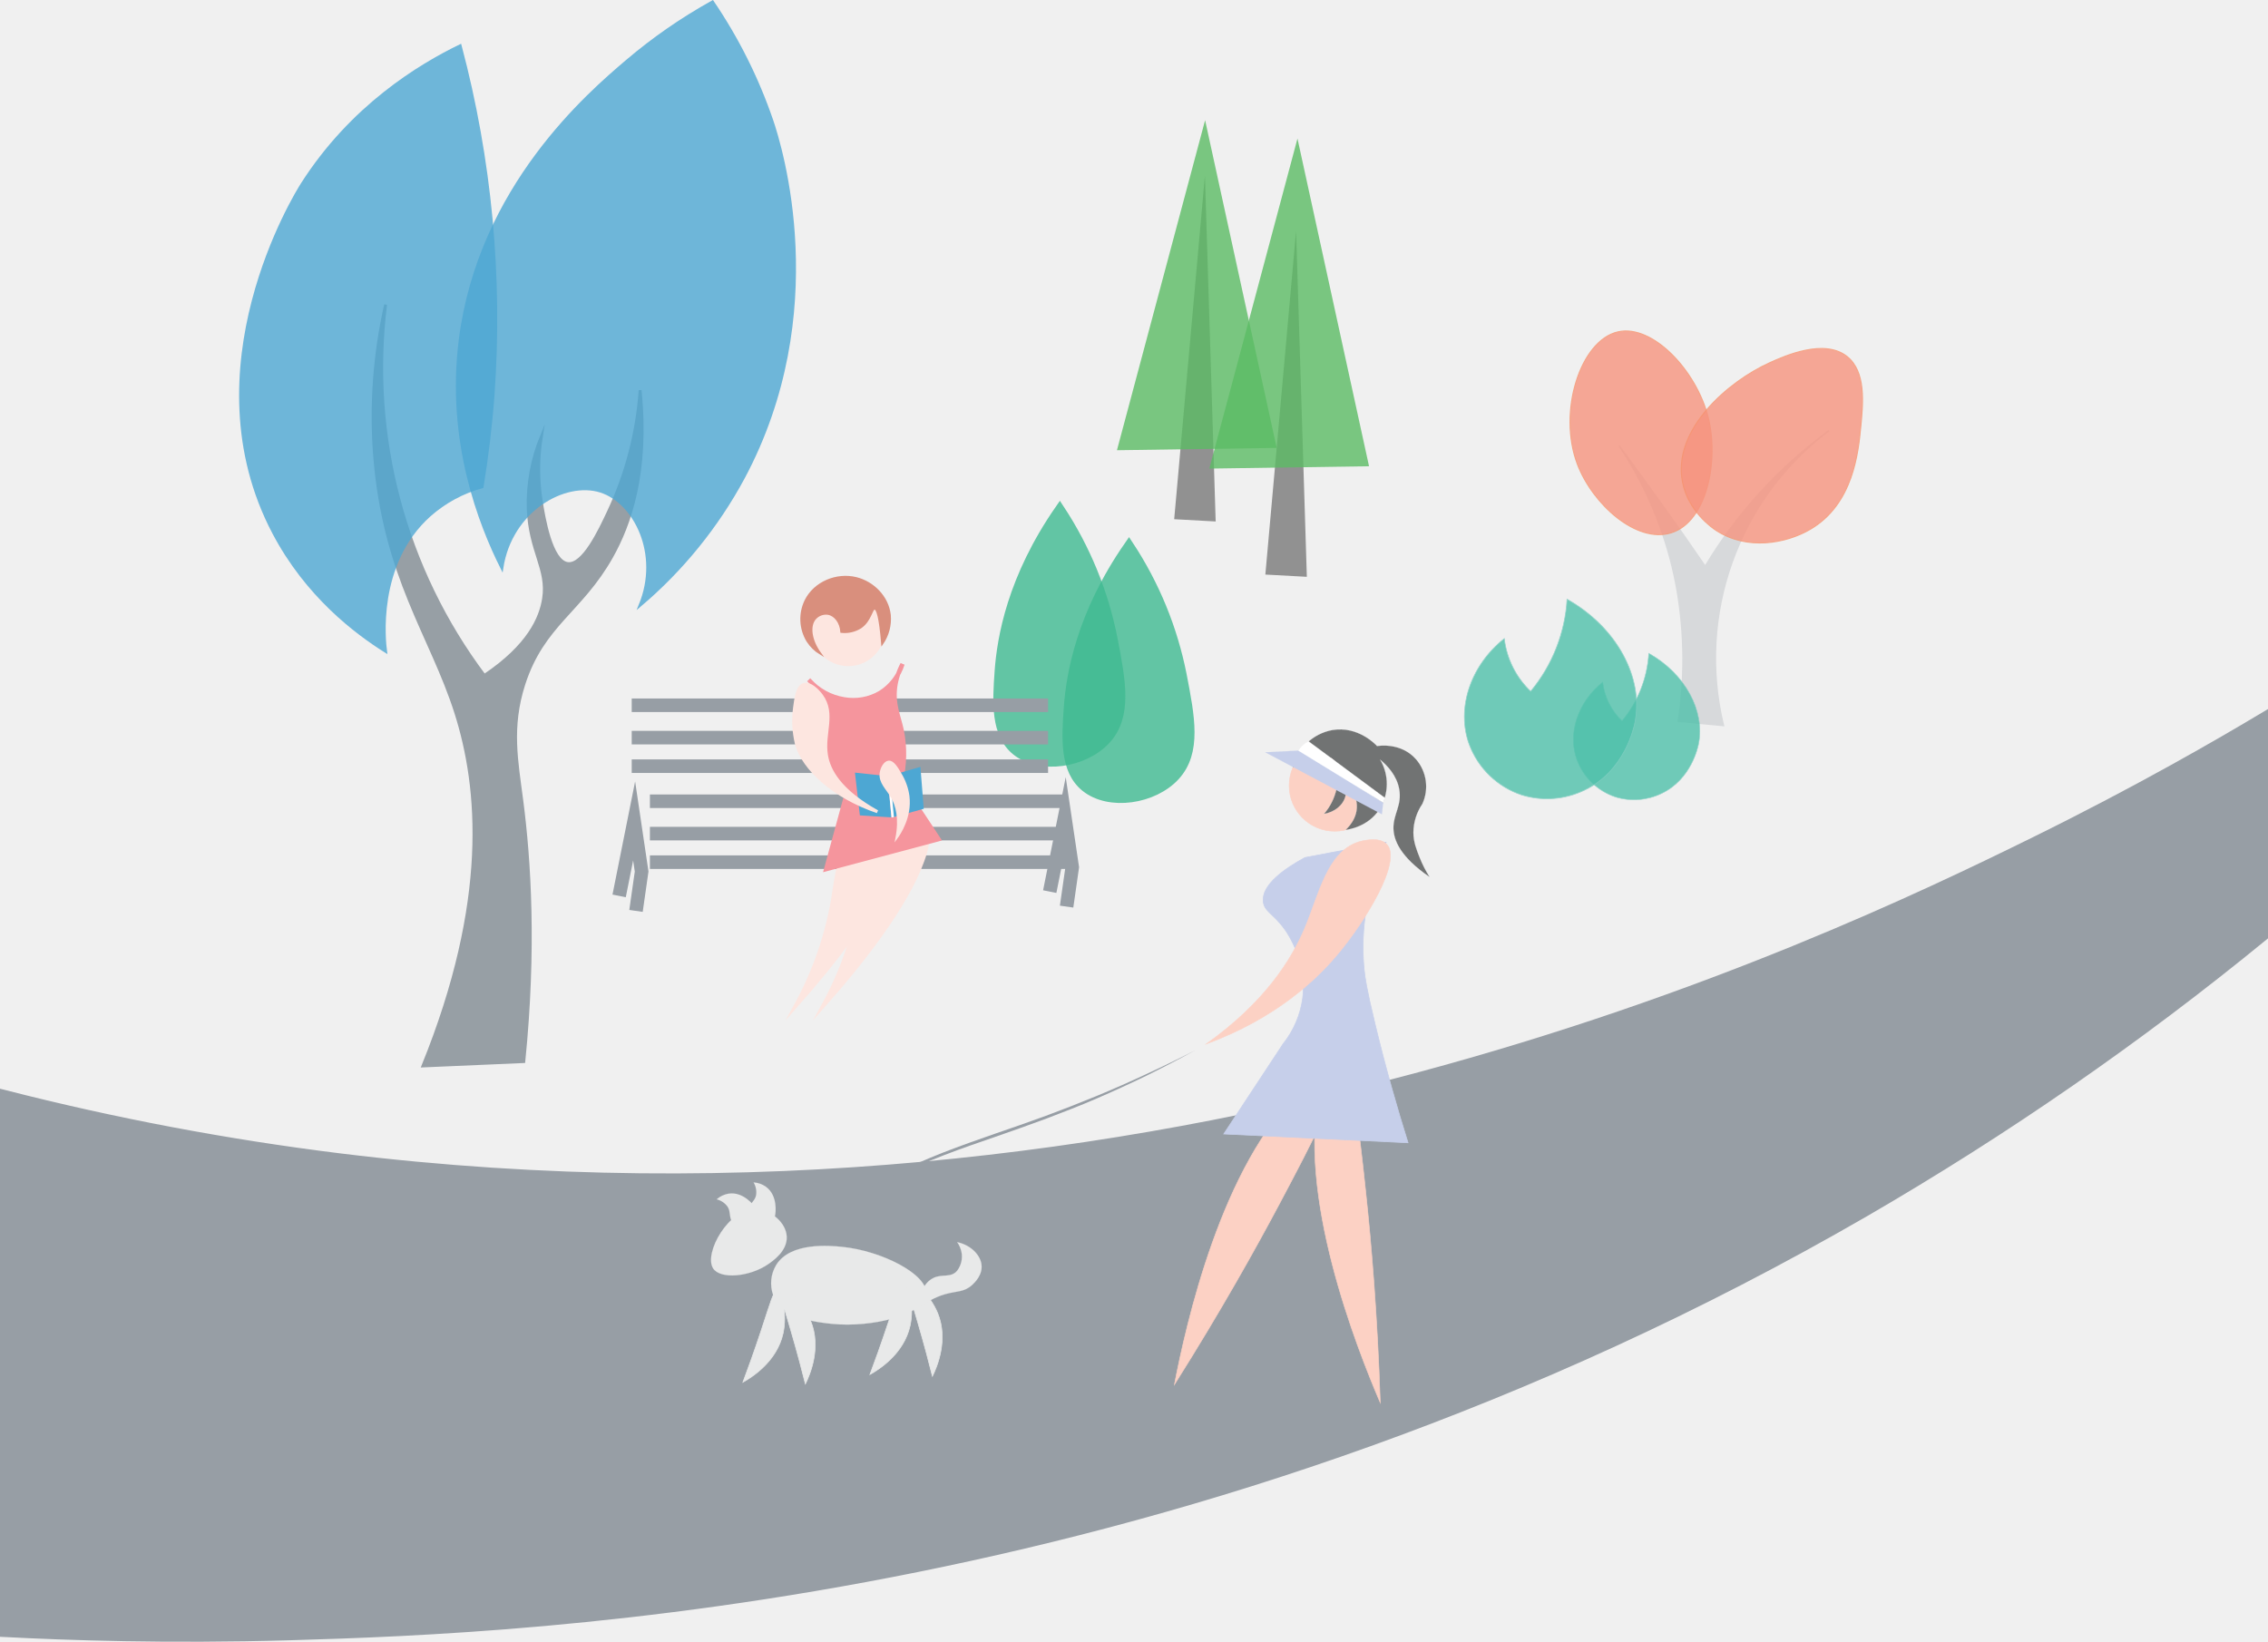
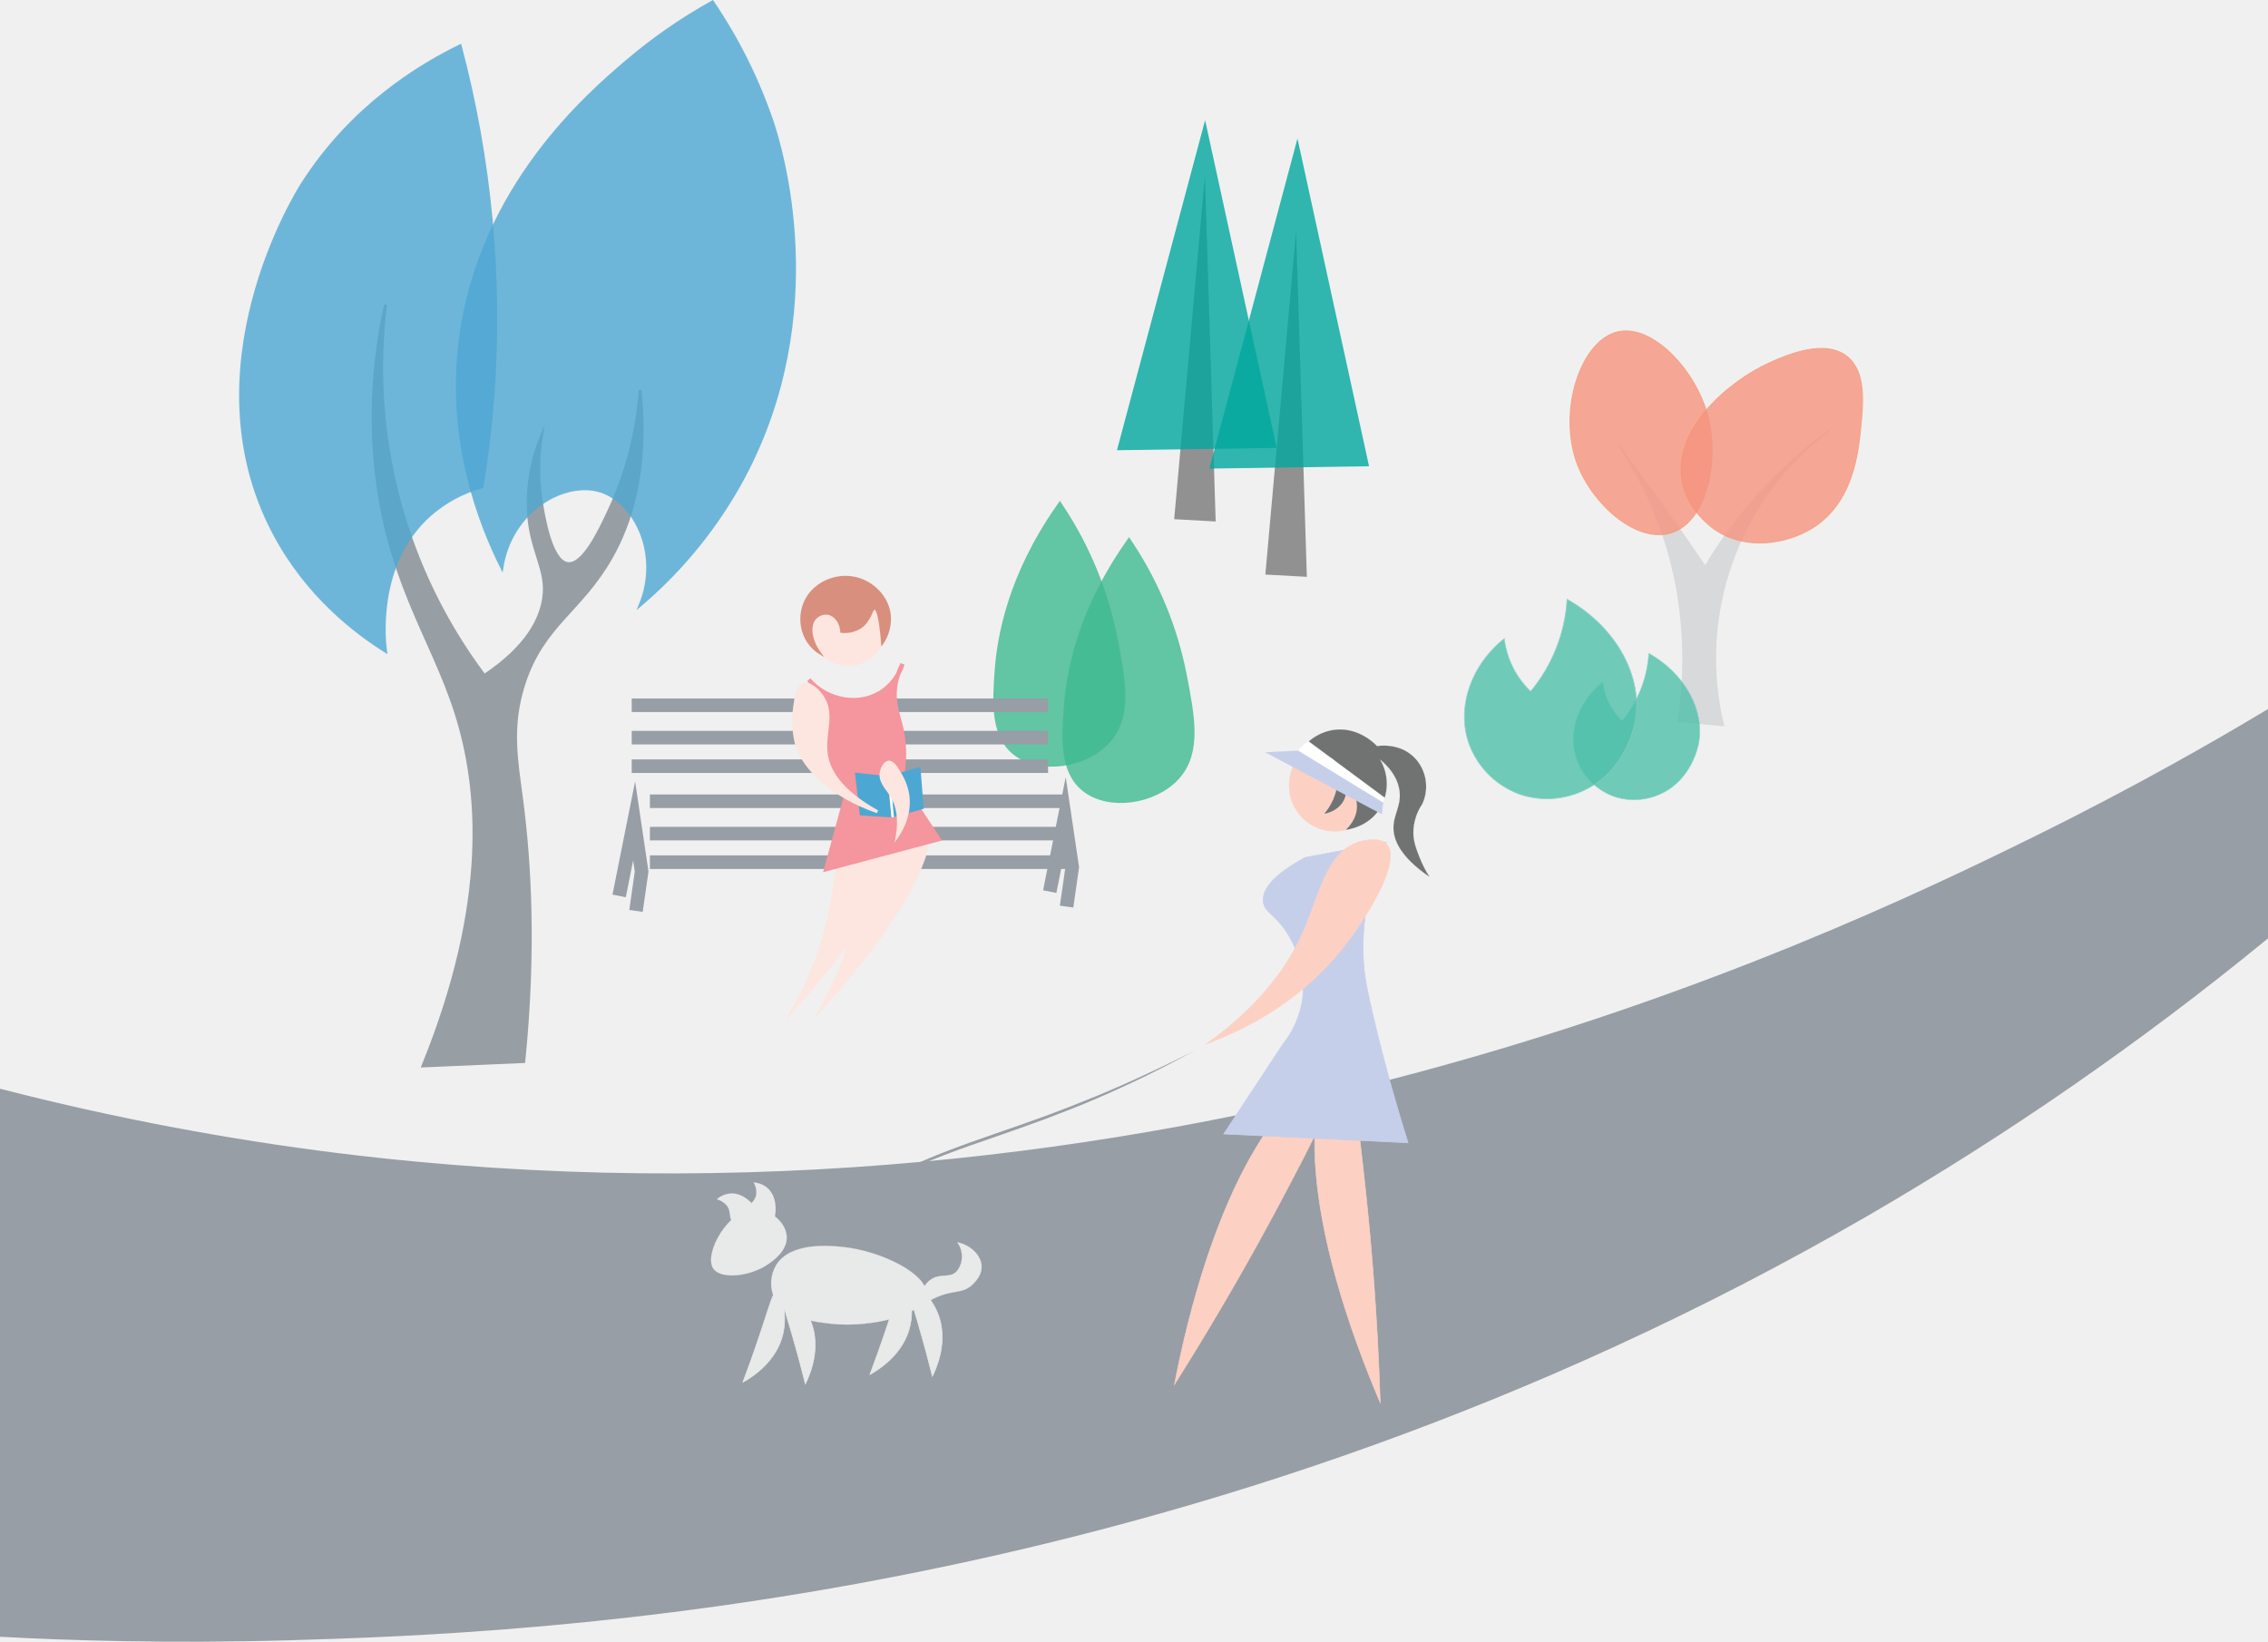
<svg xmlns="http://www.w3.org/2000/svg" id="Layer_1" data-name="Layer 1" viewBox="0 0 795.154 575.593">
  <defs>
-     <style>.cls-1{fill:#3fba91;stroke:#3fba91;stroke-width:3.368px;}.cls-1,.cls-10,.cls-11,.cls-12,.cls-13,.cls-14,.cls-15,.cls-16,.cls-17,.cls-18,.cls-19,.cls-2,.cls-20,.cls-21,.cls-23,.cls-24,.cls-25,.cls-27,.cls-28,.cls-29,.cls-3,.cls-30,.cls-4,.cls-5,.cls-6,.cls-7,.cls-8,.cls-9{stroke-miterlimit:10;}.cls-1,.cls-10,.cls-11,.cls-32,.cls-6,.cls-8,.cls-9{opacity:0.8;}.cls-2,.cls-22{fill:#979ea5;}.cls-2,.cls-3{stroke:#979ea5;}.cls-2{stroke-width:3.154px;}.cls-3{fill:none;stroke-width:4.75px;}.cls-13,.cls-4{fill:#fcd1c4;stroke:#fcd1c4;}.cls-4{stroke-width:0.205px;}.cls-5{fill:#979fa5;stroke:#979fa5;}.cls-6{fill:#4ea7d3;stroke:#4ea7d3;}.cls-7{fill:#d7d9db;stroke:#d7d9db;stroke-width:0.491px;}.cls-8,.cls-9{fill:#f6947e;stroke:#f6916d;}.cls-8{stroke-width:0.403px;}.cls-9{stroke-width:0.403px;}.cls-10,.cls-11{fill:#4fc0aa;stroke:#80cdc1;}.cls-10{stroke-width:0.178px;}.cls-11,.cls-12,.cls-20{stroke-width:0.242px;}.cls-12,.cls-15{fill:#c6cfea;stroke:#c6cfea;}.cls-13{stroke-width:0.175px;}.cls-14{fill:#717373;stroke-width:0.048px;}.cls-14,.cls-16{stroke:#fff;}.cls-15,.cls-19{stroke-width:0.053px;}.cls-16,.cls-26{fill:#fff;}.cls-16{stroke-width:0.058px;}.cls-17,.cls-18,.cls-19,.cls-20,.cls-21{fill:#e8e9e9;stroke:#e8e9e9;}.cls-17{stroke-width:0.017px;}.cls-18{stroke-width:0.035px;}.cls-21{stroke-width:0.046px;}.cls-23,.cls-27,.cls-28,.cls-29{fill:#fde6e0;stroke:#fde6e0;}.cls-23,.cls-24{stroke-width:1.506px;}.cls-24{fill:#f5959d;stroke:#f5959d;}.cls-25{fill:#4da7d3;stroke:#4da7d3;stroke-width:0.828px;}.cls-27{stroke-width:1.063px;}.cls-28{stroke-width:0.706px;}.cls-29{stroke-width:0.961px;}.cls-30{fill:#d98f7d;stroke:#d98f7d;stroke-width:0.685px;}.cls-31{fill:#919191;}.cls-32{fill:#5bbc64;}</style>
+     <style>.cls-1{fill:#3fba91;stroke:#3fba91;stroke-width:3.368px;}.cls-1,.cls-10,.cls-11,.cls-12,.cls-13,.cls-14,.cls-15,.cls-16,.cls-17,.cls-18,.cls-19,.cls-2,.cls-20,.cls-21,.cls-23,.cls-24,.cls-25,.cls-27,.cls-28,.cls-29,.cls-3,.cls-30,.cls-4,.cls-5,.cls-6,.cls-7,.cls-8,.cls-9{stroke-miterlimit:10;}.cls-1,.cls-10,.cls-11,.cls-32,.cls-6,.cls-8,.cls-9{opacity:0.8;}.cls-2,.cls-22{fill:#979ea5;}.cls-2,.cls-3{stroke:#979ea5;}.cls-2{stroke-width:3.154px;}.cls-3{fill:none;stroke-width:4.75px;}.cls-13,.cls-4{fill:#fcd1c4;stroke:#fcd1c4;}.cls-4{stroke-width:0.205px;}.cls-5{fill:#979fa5;stroke:#979fa5;}.cls-6{fill:#4ea7d3;stroke:#4ea7d3;}.cls-7{fill:#d7d9db;stroke:#d7d9db;stroke-width:0.491px;}.cls-8,.cls-9{fill:#f6947e;stroke:#f6916d;}.cls-8{stroke-width:0.403px;}.cls-9{stroke-width:0.403px;}.cls-10,.cls-11{fill:#4fc0aa;stroke:#80cdc1;}.cls-10{stroke-width:0.178px;}.cls-11,.cls-12,.cls-20{stroke-width:0.242px;}.cls-12,.cls-15{fill:#c6cfea;stroke:#c6cfea;}.cls-13{stroke-width:0.175px;}.cls-14{fill:#717373;stroke-width:0.048px;}.cls-14,.cls-16{stroke:#fff;}.cls-15,.cls-19{stroke-width:0.053px;}.cls-16,.cls-26{fill:#fff;}.cls-16{stroke-width:0.058px;}.cls-17,.cls-18,.cls-19,.cls-20,.cls-21{fill:#e8e9e9;stroke:#e8e9e9;}.cls-17{stroke-width:0.017px;}.cls-18{stroke-width:0.035px;}.cls-21{stroke-width:0.046px;}.cls-23,.cls-27,.cls-28,.cls-29{fill:#fde6e0;stroke:#fde6e0;}.cls-23,.cls-24{stroke-width:1.506px;}.cls-24{fill:#f5959d;stroke:#f5959d;}.cls-25{fill:#4da7d3;stroke:#4da7d3;stroke-width:0.828px;}.cls-27{stroke-width:1.063px;}.cls-28{stroke-width:0.706px;}.cls-29{stroke-width:0.961px;}.cls-30{fill:#d98f7d;stroke:#d98f7d;stroke-width:0.685px;}.cls-31{fill:#919191;}.cls-32{fill:#00a79d;}</style>
  </defs>
  <path class="cls-1" d="M378.998,314.443c-7.349-5.926-6.712-16.99-5.924-27.929.83-11.538,4.374-32.527,21.158-56.704a127.099,127.099,0,0,1,18.526,45.19c2.901,14.945,5.267,27.135-2.28,35.453C402.946,318.753,387.363,321.188,378.998,314.443Z" transform="translate(1.57682 -38.4948)" />
  <path class="cls-1" d="M354.749,301.711c-7.349-5.926-6.712-16.99-5.924-27.929.83-11.538,4.374-32.527,21.158-56.704a127.099,127.099,0,0,1,18.526,45.19c2.901,14.945,5.267,27.135-2.28,35.453C378.696,306.021,363.114,308.457,354.749,301.711Z" transform="translate(1.57682 -38.4948)" />
  <path class="cls-2" d="M0,422.23a941.04,941.04,0,0,0,117.375,22.192c289.384,35.677,518.447-73.529,594.432-110.961C748.513,315.379,776.865,298.918,792,289.87v76.88a1058.238,1058.238,0,0,1-139.636,96.694C415.867,600.303,186.395,609.525,99.938,612,56.866,613.233,21.773,611.991,0,610.863Z" transform="translate(1.57682 -38.4948)" />
  <line class="cls-3" x1="373.838" y1="302.279" x2="227.859" y2="302.279" />
  <line class="cls-3" x1="373.838" y1="292.269" x2="227.859" y2="292.269" />
  <line class="cls-3" x1="373.838" y1="280.92" x2="227.859" y2="280.92" />
  <line class="cls-3" x1="367.457" y1="268.627" x2="221.479" y2="268.627" />
  <line class="cls-3" x1="367.457" y1="258.617" x2="221.479" y2="258.617" />
  <line class="cls-3" x1="367.457" y1="247.268" x2="221.479" y2="247.268" />
  <path class="cls-3" d="M215.489,352.604l5.258-26.289q1.314,8.872,2.629,17.745-.986,6.901-1.972,13.802" transform="translate(1.57682 -38.4948)" />
  <path class="cls-3" d="M366.456,351.098l5.258-26.289q1.314,8.872,2.629,17.745-.986,6.901-1.972,13.802" transform="translate(1.57682 -38.4948)" />
  <path class="cls-4" d="M410.18,523.923c3.972-20.575,16.514-77.458,44.641-103.371,2.822-2.6,9.635-8.876,11.993-7.669,4.233,2.167-8.825,26.96-19.641,47.323C438.687,476.181,426.489,498.042,410.18,523.923Z" transform="translate(1.57682 -38.4948)" />
  <path class="cls-5" d="M146.692,412.231c23.498-57.829,19.888-97.63,11.538-123.846-8.661-27.193-25.05-47.494-28.462-90a178.128,178.128,0,0,1,3.846-53.077,179.695,179.695,0,0,0,34.615,130c15.504-10.395,19.707-20.115,20.769-26.923,1.633-10.469-4.824-16.528-5.385-31.538a61.915,61.915,0,0,1,4.615-25.385,72.556,72.556,0,0,0,0,23.077c.85,5.227,3.374,20.757,9.231,21.538,5.431.725,11.194-11.572,14.275-18.145a119.607,119.607,0,0,0,11.11-42.624c2.933,28.878-3.651,47.197-10,58.462-10.716,19.013-24.061,23.781-30.769,44.615-4.864,15.106-2.488,27.01-.714,40.702,2.749,21.217,4.714,51.807.714,91.606Z" transform="translate(1.57682 -38.4948)" />
  <path class="cls-6" d="M133.615,266.846c-10.372-6.513-27.595-19.436-39.231-41.538-30.162-57.294,7.604-118.555,10-122.308,17.366-27.191,41.08-41.517,55.385-48.462a373.139,373.139,0,0,1,11.538,122.308c-.835,11.324-2.166,22.106-3.846,32.308a46.397,46.397,0,0,0-18.462,10C129.945,236.246,133.176,263.57,133.615,266.846Z" transform="translate(1.57682 -38.4948)" />
  <path class="cls-6" d="M174.385,237.615c-7.632-15.239-19.131-44.349-14.615-80,6.779-53.515,45.128-86.344,58.462-97.692a184.16,184.16,0,0,1,30-20.769A175.044,175.044,0,0,1,269,80.692c3.16,9.238,21.077,67.357-10,125.385a154.872,154.872,0,0,1-36.154,44.615c7.415-18.03-1.843-36.199-13.846-40C196.475,206.726,177.509,217.309,174.385,237.615Z" transform="translate(1.57682 -38.4948)" />
  <path class="cls-7" d="M586.824,291.375a142.85,142.85,0,0,0-.377-45.665c-.723-4.177-1.479-7.397-1.887-9.057a133.697,133.697,0,0,0-18.492-41.891q8.084,10.844,16.228,22.266,7.19,10.093,13.964,20.002a161.915,161.915,0,0,1,43.4-47.552,99.843,99.843,0,0,0-36.985,103.406Z" transform="translate(1.57682 -38.4948)" />
  <path class="cls-8" d="M551.483,201.289c5.303,13.932,20.655,27.787,32.818,24.011,12.676-3.936,16.754-25.432,13.006-40.42-4.081-16.315-19.391-32.739-31.581-30.033C552.501,157.781,544.48,182.889,551.483,201.289Z" transform="translate(1.57682 -38.4948)" />
  <path class="cls-9" d="M588.294,207.391c2.008,10.453,10.598,16.263,11.804,17.052,10.758,7.042,24.345,4.643,32.924-.346,15.126-8.798,16.891-26.934,17.783-36.106.792-8.138,1.87-19.211-4.85-24.519-8.019-6.334-21.73-.183-26.944,2.156C604.301,172.226,584.791,189.15,588.294,207.391Z" transform="translate(1.57682 -38.4948)" />
  <path class="cls-10" d="M564.823,317.934a21.754,21.754,0,0,1-13.523-13.003c-3.357-9.105.175-20.212,9.021-27.263a22.44,22.44,0,0,0,6.788,13.576,40.928,40.928,0,0,0,9.367-23.714c12.804,7.215,19.731,20.147,17.489,31.683-.25,1.288-2.602,12.547-12.998,17.476A22.142,22.142,0,0,1,564.823,317.934Z" transform="translate(1.57682 -38.4948)" />
  <path class="cls-11" d="M531.955,317.225a29.63,29.63,0,0,1-18.418-17.71c-4.573-12.401.239-27.529,12.287-37.133a30.563,30.563,0,0,0,9.245,18.49,55.745,55.745,0,0,0,12.758-32.299c17.439,9.827,26.874,27.44,23.82,43.152-.341,1.754-3.543,17.089-17.703,23.803A30.158,30.158,0,0,1,531.955,317.225Z" transform="translate(1.57682 -38.4948)" />
  <path class="cls-4" d="M482.335,530.285c-8.235-19.269-29.708-73.416-20.922-110.638.881-3.734,3.009-12.75,5.639-13.071,4.721-.576,7.79,27.277,10.237,50.204C479.208,474.768,481.349,499.71,482.335,530.285Z" transform="translate(1.57682 -38.4948)" />
  <path class="cls-12" d="M448.231,404.538q-10.385,15.769-20.769,31.538l64.615,3.077c-3.596-11.419-7.64-25.398-11.538-41.538-3.047-12.613-3.575-16.491-3.846-19.231-.995-10.069-.549-25.404,7.692-44.615l-28.462,5.385c-6.995,3.828-15.176,9.457-14.615,15.385.341,3.605,3.622,4.225,7.692,10,.928,1.316,7.719,11.253,6.154,23.846A32.861,32.861,0,0,1,448.231,404.538Z" transform="translate(1.57682 -38.4948)" />
  <path class="cls-13" d="M421.308,404.538c20.569-14.656,29.909-29.57,34.615-40.769,4.938-11.75,7.782-26.563,18.8-30.096.436-.14,7.151-2.211,9.941.891,5.356,5.953-7.476,26.817-17.203,38.436C460.062,381.839,446.034,395.391,421.308,404.538Z" transform="translate(1.57682 -38.4948)" />
  <circle class="cls-4" cx="467.961" cy="275.439" r="15.981" />
  <path class="cls-14" d="M465.906,304.863c2.709,2.477,1.581,7.881,1.107,10.152a19.88,19.88,0,0,1-4.43,8.86c3.816-.655,6.798-3.115,7.568-6.276a7.725,7.725,0,0,0-.389-4.622,10.599,10.599,0,0,1,4.265,6.837c.845,5.662-3.67,9.466-3.905,9.657.991-.115,7.94-1.036,11.979-7.266a16.688,16.688,0,0,0,.232-17.341c2.483,2.066,5.784,5.506,6.645,10.336,1.001,5.622-2.092,8.704-2.03,13.659.051,4.078,2.246,9.982,12.736,17.165a39.367,39.367,0,0,1-3.507-6.829c-1.178-2.979-2.202-5.566-2.215-8.86a18.148,18.148,0,0,1,3.138-9.967,14.626,14.626,0,0,0-2.17-15.627c-5.31-6.107-13.347-4.743-13.703-4.676-.404-.449-6.663-7.162-15.705-5.622a17.447,17.447,0,0,0-13.847,13.241C457.102,303.163,463.215,302.402,465.906,304.863Z" transform="translate(1.57682 -38.4948)" />
  <path class="cls-15" d="M454.681,301.632l-12.628.615L482.906,323.956l.437-4.077Q469.012,310.755,454.681,301.632Z" transform="translate(1.57682 -38.4948)" />
  <path class="cls-16" d="M457.183,298.406a9.358,9.358,0,0,0-3.514,3.275q14.837,9.099,29.674,18.198c.126-.292.249-.604.367-.936q.131-.369.235-.716Q470.564,308.316,457.183,298.406Z" transform="translate(1.57682 -38.4948)" />
  <path class="cls-17" d="M254.142,412.257" transform="translate(1.57682 -38.4948)" />
  <path class="cls-18" d="M274.248,472.097c.207,4.975-4.762,8.415-6.487,9.609-6.455,4.468-16.766,5.424-19.315,1.486-3.39-5.238,5.524-21.338,15.229-20.801C268.449,462.655,274.035,466.981,274.248,472.097Z" transform="translate(1.57682 -38.4948)" />
  <path class="cls-19" d="M323.163,492.353c-.749,7.181-19.174,11.688-33.015,10.284-4.821-.489-17.445-1.771-20.628-10.017a12.39,12.39,0,0,1,1.018-10.574c5-8.196,19.029-6.798,23.188-6.383C307.43,477.028,323.898,485.299,323.163,492.353Z" transform="translate(1.57682 -38.4948)" />
  <path class="cls-20" d="M272.966,505.982c1.526-6.904-.458-14.557-2.199-14.675-1.239-.084-2.155,3.66-5.388,13.413-2.571,7.755-4.872,14.074-6.492,18.395C262.031,521.346,270.781,515.869,272.966,505.982Z" transform="translate(1.57682 -38.4948)" />
  <path class="cls-20" d="M282.639,501.625c-2.667-6.548-8.649-11.718-10.148-10.826-1.067.635.307,4.236,3.188,14.099,2.291,7.842,3.988,14.349,5.11,18.826C282.371,520.48,286.459,511.002,282.639,501.625Z" transform="translate(1.57682 -38.4948)" />
  <path class="cls-20" d="M317.5,503.276c1.526-6.904-.458-14.557-2.199-14.675-1.239-.084-2.155,3.66-5.388,13.413-2.571,7.755-4.872,14.074-6.492,18.395C306.565,518.639,315.315,513.163,317.5,503.276Z" transform="translate(1.57682 -38.4948)" />
  <path class="cls-20" d="M327.173,498.918c-2.667-6.548-8.649-11.718-10.148-10.826-1.067.635.307,4.236,3.188,14.099,2.291,7.842,3.988,14.349,5.11,18.826C326.905,517.774,330.993,508.296,327.173,498.918Z" transform="translate(1.57682 -38.4948)" />
  <path class="cls-21" d="M319.572,498.039c1.317-7.769,3.973-10.528,6.259-11.559,3.123-1.409,6.082.171,8.263-2.581a8.188,8.188,0,0,0,1.428-6.455,9.198,9.198,0,0,0-1.489-3.422c4.395.891,7.835,4.103,8.444,7.523.685,3.851-2.441,6.723-3.261,7.477-2.775,2.55-5.366,2.06-9.455,3.213A25.369,25.369,0,0,0,319.572,498.039Z" transform="translate(1.57682 -38.4948)" />
  <path class="cls-17" d="M260.867,462.174c-.558,1.282-1.603,3.684-.55,5.718a5.435,5.435,0,0,0,6.267,2.419c2.754-.96,3.343-4.314,3.628-5.937.064-.363,1.073-6.68-3.292-9.822a8.408,8.408,0,0,0-4.295-1.503,6.676,6.676,0,0,1,.88,4.508C263.11,459.447,261.899,459.803,260.867,462.174Z" transform="translate(1.57682 -38.4948)" />
  <path class="cls-17" d="M254.901,466.675c.512,1.301,1.471,3.738,3.654,4.432a5.435,5.435,0,0,0,6.142-2.721c1.268-2.626-.686-5.414-1.633-6.764-.212-.302-3.964-5.482-9.273-4.618a8.408,8.408,0,0,0-4.1,1.974,6.676,6.676,0,0,1,3.81,2.566C254.558,463.161,253.954,464.269,254.901,466.675Z" transform="translate(1.57682 -38.4948)" />
  <path class="cls-22" d="M279.909,471.302q7.411-5.993,15.363-11.293a190.12,190.12,0,0,1,16.457-9.671c11.325-5.87,23.379-10.125,35.367-14.3,6.008-2.066,12.013-4.128,17.97-6.321q8.929-3.304,17.733-6.931,8.802-3.631,17.432-7.668,8.654-3.979,17.134-8.337-8.359,4.579-16.909,8.809-8.575,4.171-17.337,7.953c-5.833,2.535-11.768,4.831-17.714,7.085-5.958,2.226-11.96,4.326-17.958,6.417-6.008,2.065-12.012,4.127-17.929,6.409q-8.882,3.405-17.418,7.613c-5.683,2.813-11.163,6.015-16.544,9.377Q287.493,465.508,279.909,471.302Z" transform="translate(1.57682 -38.4948)" />
  <path class="cls-23" d="M287.328,390.736C299.688,376.782,315.85,356.63,321.778,340.145c3.083-8.573,1.484-10.833.723-11.564-2.606-2.502-9.4-.536-13.732,2.891-6.807,5.384-7.172,14.087-8.673,22.886A118.888,118.888,0,0,1,287.328,390.736Z" transform="translate(1.57682 -38.4948)" />
  <path class="cls-23" d="M277.695,390.736C290.055,376.782,306.217,356.63,312.145,340.145c3.083-8.573,1.484-10.833.723-11.564-2.606-2.502-9.4-.536-13.732,2.891-6.807,5.384-7.172,14.087-8.673,22.886A118.888,118.888,0,0,1,277.695,390.736Z" transform="translate(1.57682 -38.4948)" />
  <path class="cls-24" d="M288.055,343.232c25.913-6.91,39.321-10.486,39.349-10.493l.002-.001.065-.017.017-.005q-1.818-2.77-3.649-5.545-4.823-7.311-9.652-14.537a41.484,41.484,0,0,0,.326-18.293c-1.087-4.968-3.034-8.914-2.279-14.898a23.92,23.92,0,0,1,2.603-8.135,18.37,18.37,0,0,1-7.81,10.088,18.574,18.574,0,0,1-12.691,2.278,20.94,20.94,0,0,1-12.365-6.833,22.845,22.845,0,0,1,6.654,11.738c1.097,5.717-1.042,8.767-.471,14.62.353,3.612,1.779,8.723,6.833,14.643Q291.522,330.537,288.055,343.232Z" transform="translate(1.57682 -38.4948)" />
  <path class="cls-25" d="M310.508,324.627l-10.245-.651q-.814-7.066-1.628-14.132l10.603,1.134Z" transform="translate(1.57682 -38.4948)" />
  <path class="cls-25" d="M321.851,321.751q-4.968,1.372-9.935,2.745L310.646,310.847q5.048-1.477,10.097-2.953Q321.297,314.822,321.851,321.751Z" transform="translate(1.57682 -38.4948)" />
  <path class="cls-26" d="M311.828,325.019l-.857.08q-.691-7.272-1.382-14.543l.88-.136Z" transform="translate(1.57682 -38.4948)" />
  <path class="cls-27" d="M306.019,323.077c-15.418-5.307-25.931-15.03-28.36-23.783a34.497,34.497,0,0,1-.651-12.691c.407-3.153.961-7.453,3.254-8.135,2.075-.618,4.774,1.967,6.183,3.905,4.656,6.406.495,13.25,1.71,20.826C288.989,308.399,292.613,315.609,306.019,323.077Z" transform="translate(1.57682 -38.4948)" />
  <path class="cls-28" d="M312.706,332.362c1.137-1.56,5.107-7.384,4.213-14.748a20.175,20.175,0,0,0-2.865-7.936c-1.06-1.825-2.505-4.315-4.084-4.143-1.387.151-2.535,2.176-2.781,3.98-.455,3.338,2.234,5.443,4.004,8.587C312.734,320.838,314.075,325.241,312.706,332.362Z" transform="translate(1.57682 -38.4948)" />
  <circle class="cls-29" cx="297.407" cy="220.615" r="12.457" />
  <path class="cls-30" d="M288.759,253.706c2.408.437,4.404,2.977,4.628,6.333a10.55,10.55,0,0,0,6.82-1.583c3.473-2.417,3.765-6.634,4.871-6.576.85.044,1.829,2.59,2.633,12.349a15.309,15.309,0,0,0,2.678-10.142c-.724-6.392-5.882-11.464-11.808-12.915-6.886-1.686-14.618,1.564-17.738,7.906a14.831,14.831,0,0,0,.657,14.16,14.042,14.042,0,0,0,4.58,4.473c-3.527-4.798-4.066-9.899-1.845-12.375A5.108,5.108,0,0,1,288.759,253.706Z" transform="translate(1.57682 -38.4948)" />
  <path class="cls-31" d="M442.053,239.938q5.387-60.236,10.774-120.472,1.885,60.632,3.771,121.264Z" transform="translate(1.57682 -38.4948)" />
  <path class="cls-31" d="M410.091,220.532q5.387-60.236,10.774-120.472,1.885,60.632,3.771,121.264Z" transform="translate(1.57682 -38.4948)" />
  <path class="cls-32" d="M420.931,80.63q-15.455,57.858-30.91,115.716l56.003-.817Q433.478,138.079,420.931,80.63Z" transform="translate(1.57682 -38.4948)" />
  <path class="cls-32" d="M453.313,87.065q-15.455,57.858-30.91,115.716l56.003-.817Q465.859,144.515,453.313,87.065Z" transform="translate(1.57682 -38.4948)" />
</svg>
